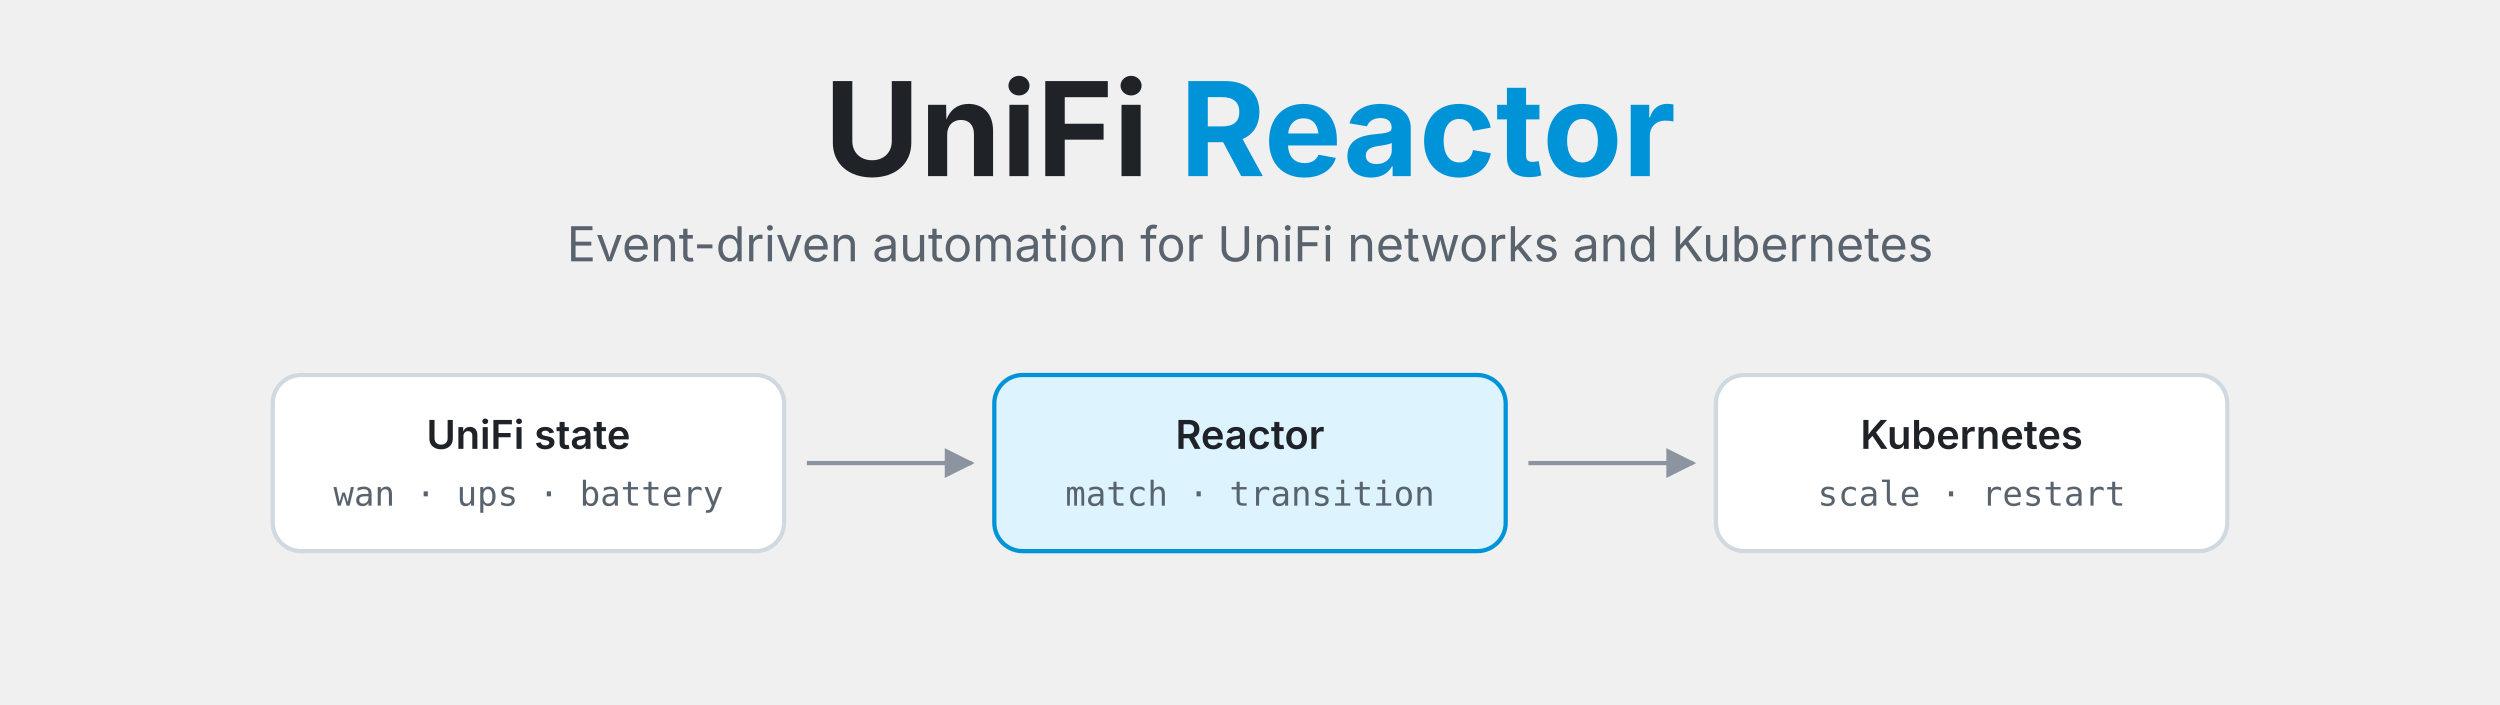
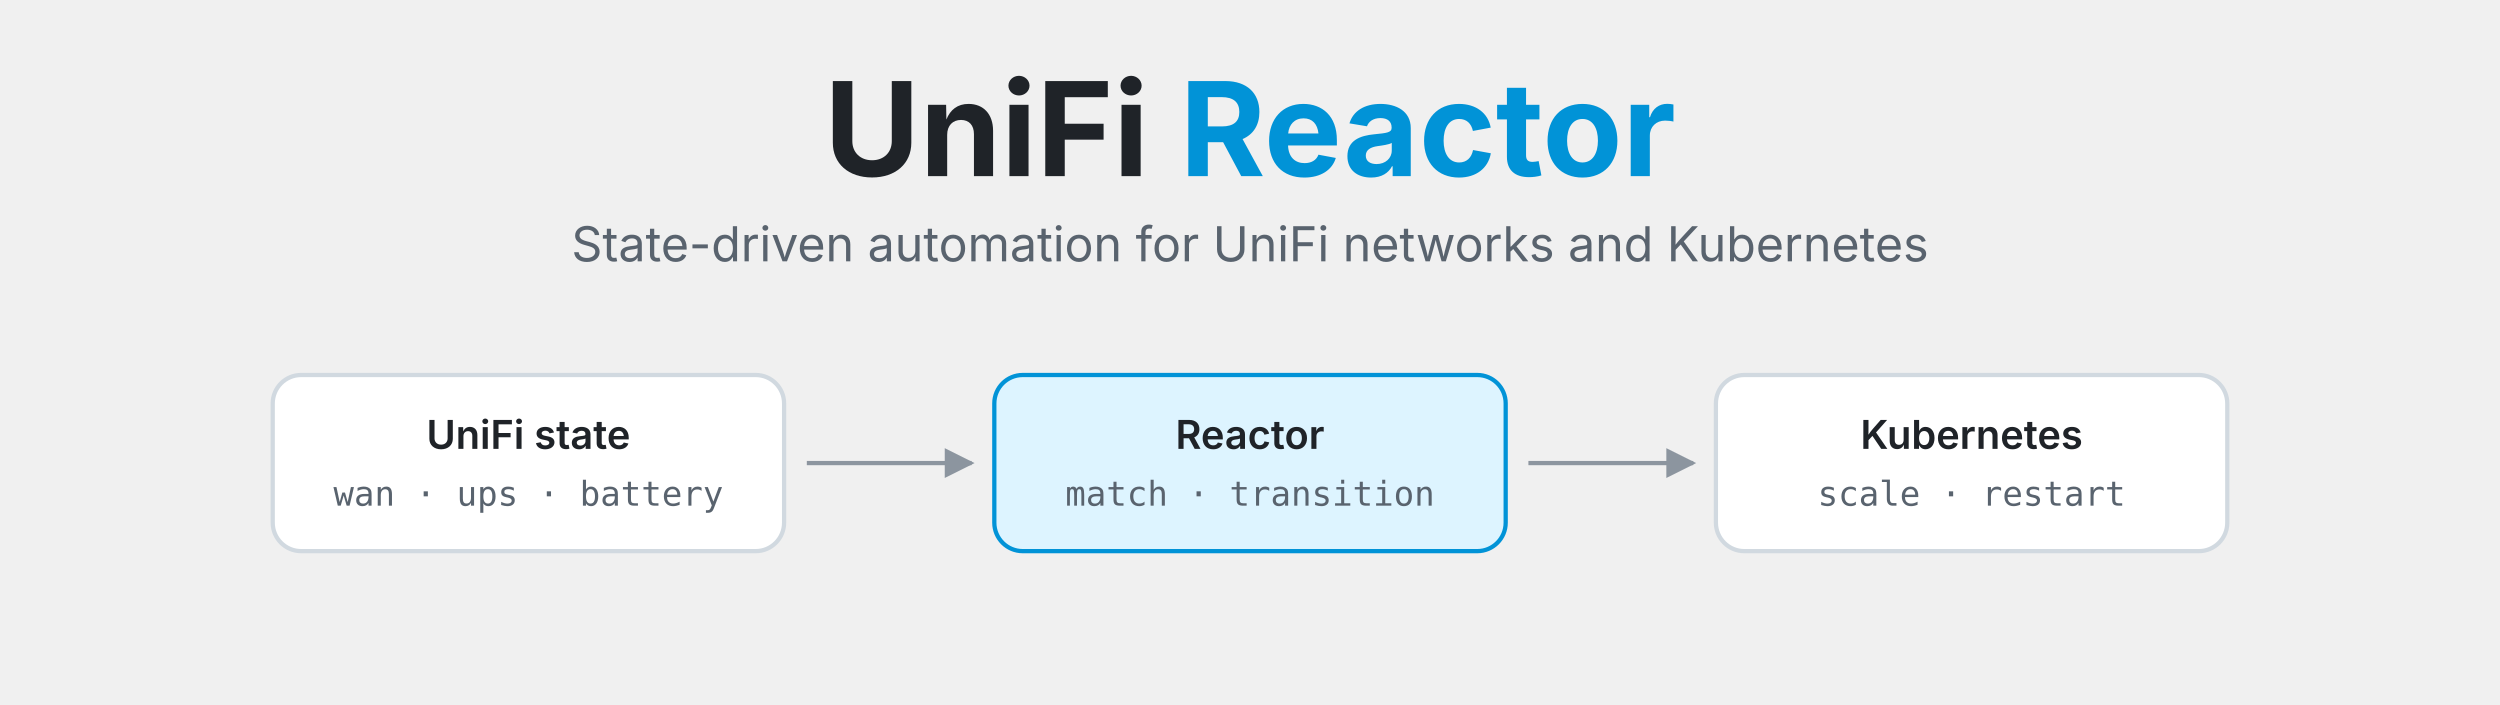
- <svg xmlns="http://www.w3.org/2000/svg" width="880" height="248" viewBox="0 0 880 248" role="img" aria-label="UniFi Reactor — event-driven automation for UniFi networks and Kubernetes. UniFi state flows into Reactor, which acts on Kubernetes.">
+ <svg xmlns="http://www.w3.org/2000/svg" width="880" height="248" viewBox="0 0 880 248" role="img" aria-label="UniFi Reactor — state-driven automation for UniFi networks and Kubernetes. UniFi state flows into Reactor, which acts on Kubernetes.">
  <defs>
    <marker id="arrow" viewBox="0 0 10 10" refX="9" refY="5" markerWidth="7" markerHeight="7" orient="auto-start-reverse">
      <path d="M 0 0 L 10 5 L 0 10 z" fill="#8c959f" />
    </marker>
  </defs>
  <style>
    .title { font: 700 46px ui-sans-serif, -apple-system, BlinkMacSystemFont, "Segoe UI", Inter, Helvetica, Arial, sans-serif; fill: #1f2328; }
    .tag   { font: 400 17px ui-sans-serif, -apple-system, BlinkMacSystemFont, "Segoe UI", Inter, Helvetica, Arial, sans-serif; fill: #59636e; }
    .node  { font: 600 14px ui-sans-serif, -apple-system, BlinkMacSystemFont, "Segoe UI", Inter, Helvetica, Arial, sans-serif; fill: #1f2328; }
    .sub   { font: 400 12px ui-monospace, SFMono-Regular, "SF Mono", Menlo, Consolas, monospace; fill: #59636e; }
    .box   { fill: #ffffff; stroke: #d1d9e0; stroke-width: 1.5; }
    .boxhi { fill: #ddf4ff; stroke: #0193d7; stroke-width: 1.5; }
    .link  { stroke: #8c959f; stroke-width: 1.5; }
  </style>
  <text class="title" x="440" y="62" text-anchor="middle">UniFi <tspan fill="#0193d7">Reactor</tspan>
  </text>
-   <text class="tag" x="440" y="92" text-anchor="middle">Event-driven automation for UniFi networks and Kubernetes</text>
+   <text class="tag" x="440" y="92" text-anchor="middle">State-driven automation for UniFi networks and Kubernetes</text>
  <g transform="translate(0,132)">
    <rect class="box" x="96" y="0" width="180" height="62" rx="10" />
    <text class="node" x="186" y="26" text-anchor="middle">UniFi state</text>
    <text class="sub" x="186" y="46" text-anchor="middle">wan · ups · battery</text>
    <line class="link" x1="284" y1="31" x2="342" y2="31" marker-end="url(#arrow)" />
    <rect class="boxhi" x="350" y="0" width="180" height="62" rx="10" />
    <text class="node" x="440" y="26" text-anchor="middle">Reactor</text>
    <text class="sub" x="440" y="46" text-anchor="middle">match · transition</text>
    <line class="link" x1="538" y1="31" x2="596" y2="31" marker-end="url(#arrow)" />
    <rect class="box" x="604" y="0" width="180" height="62" rx="10" />
    <text class="node" x="694" y="26" text-anchor="middle">Kubernetes</text>
    <text class="sub" x="694" y="46" text-anchor="middle">scale · restart</text>
  </g>
</svg>
